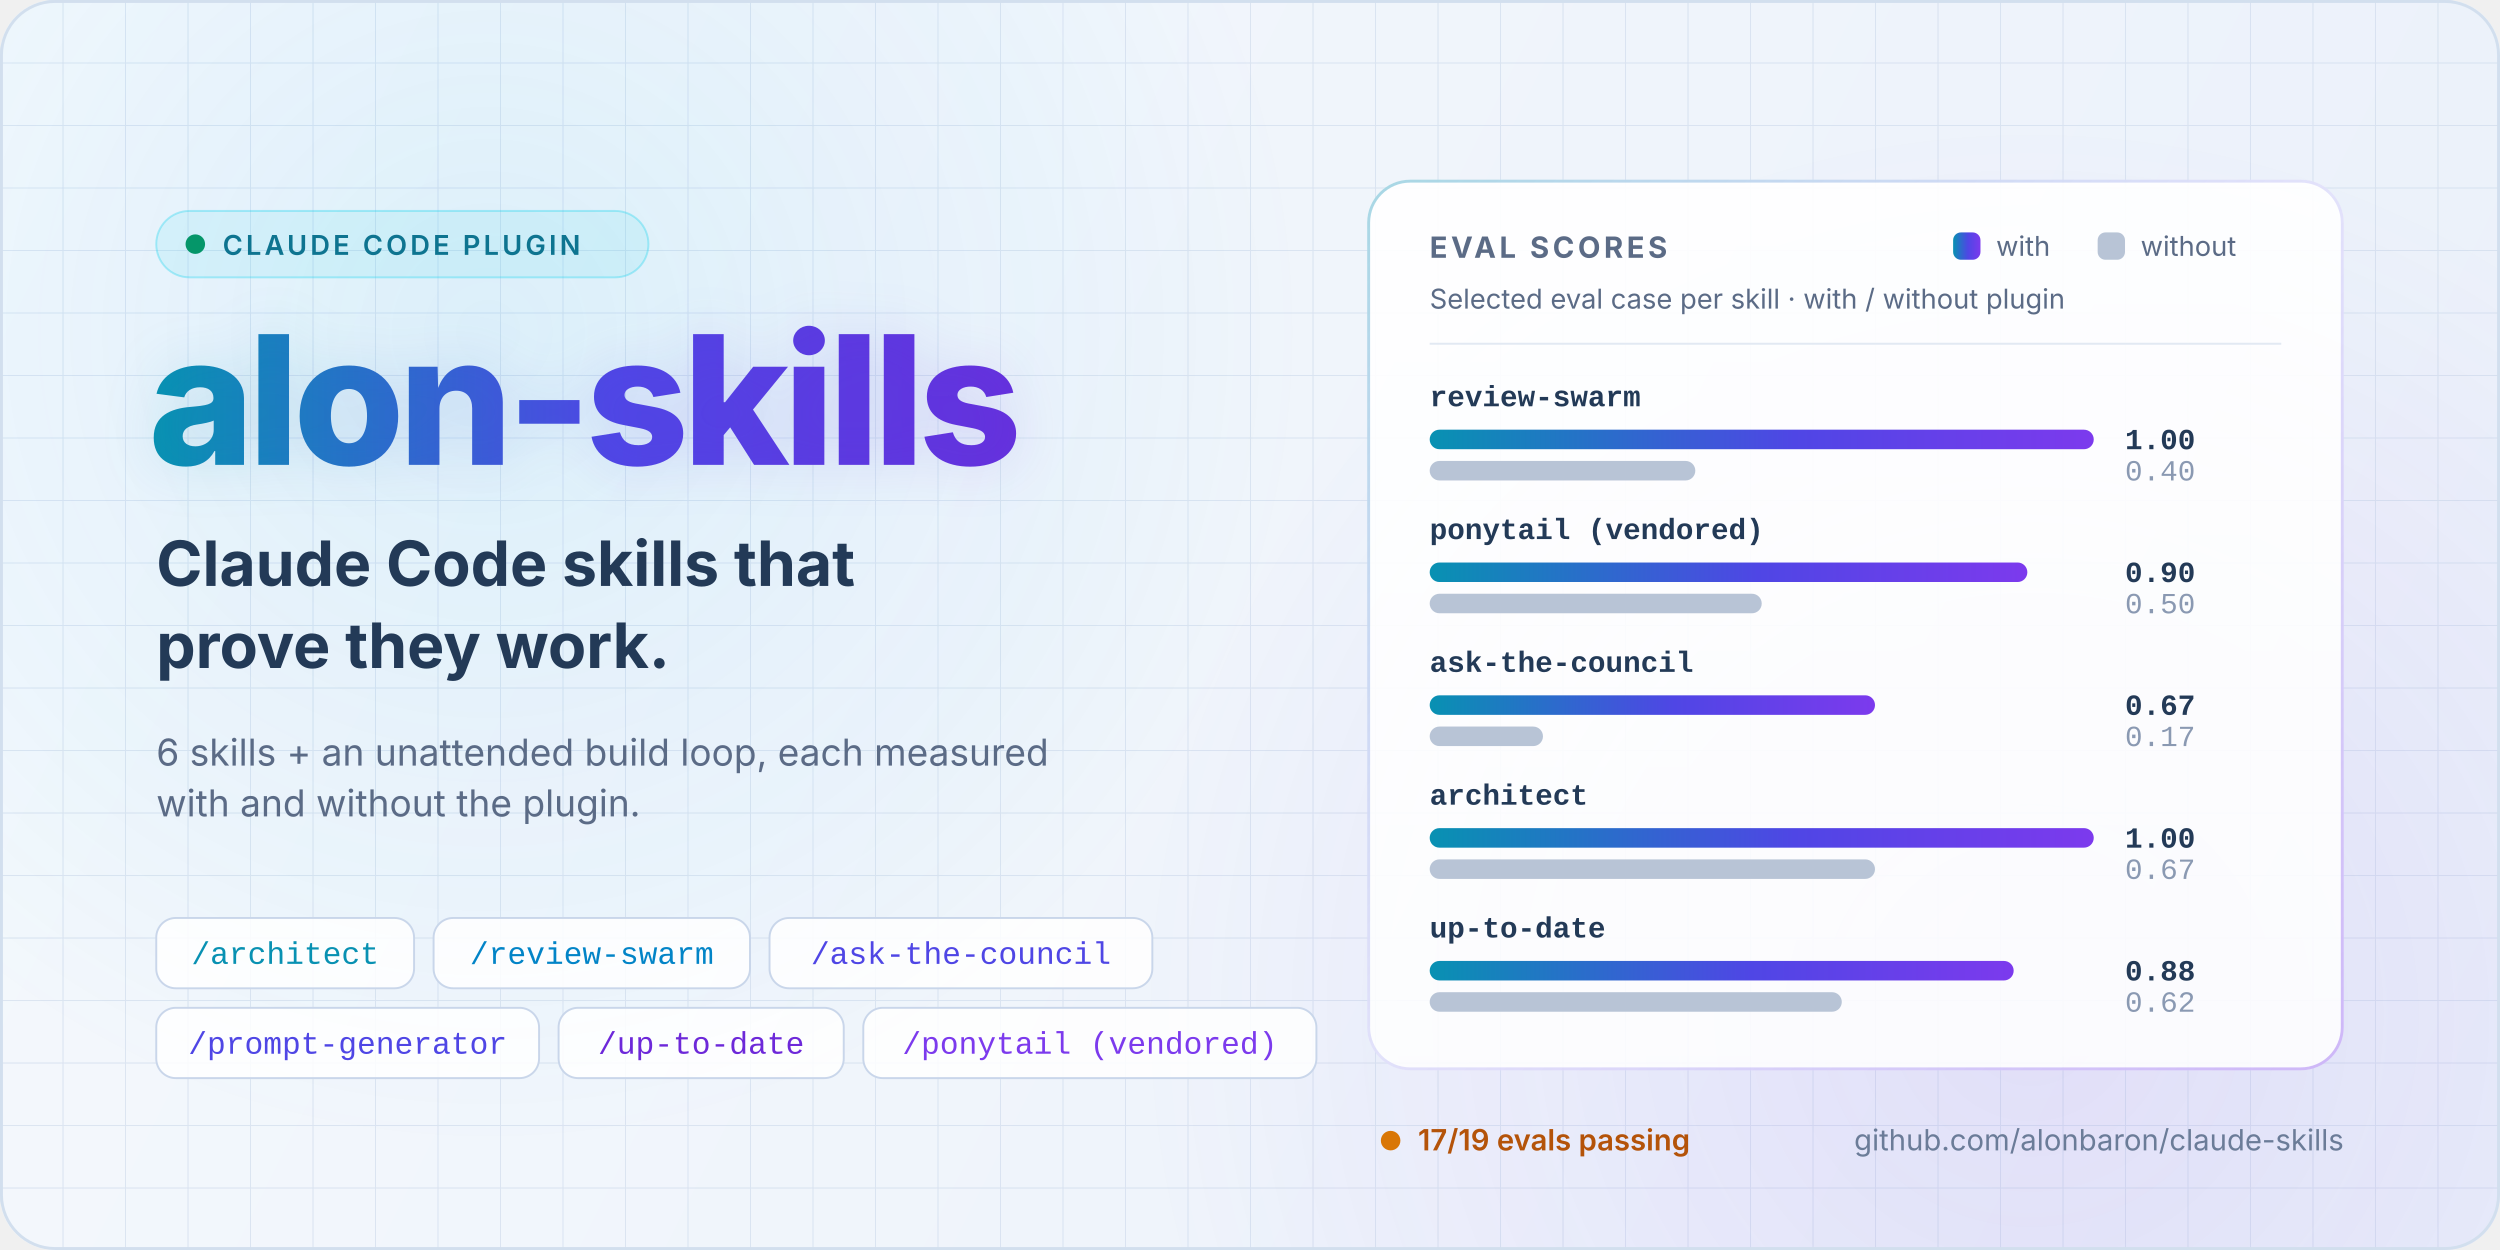
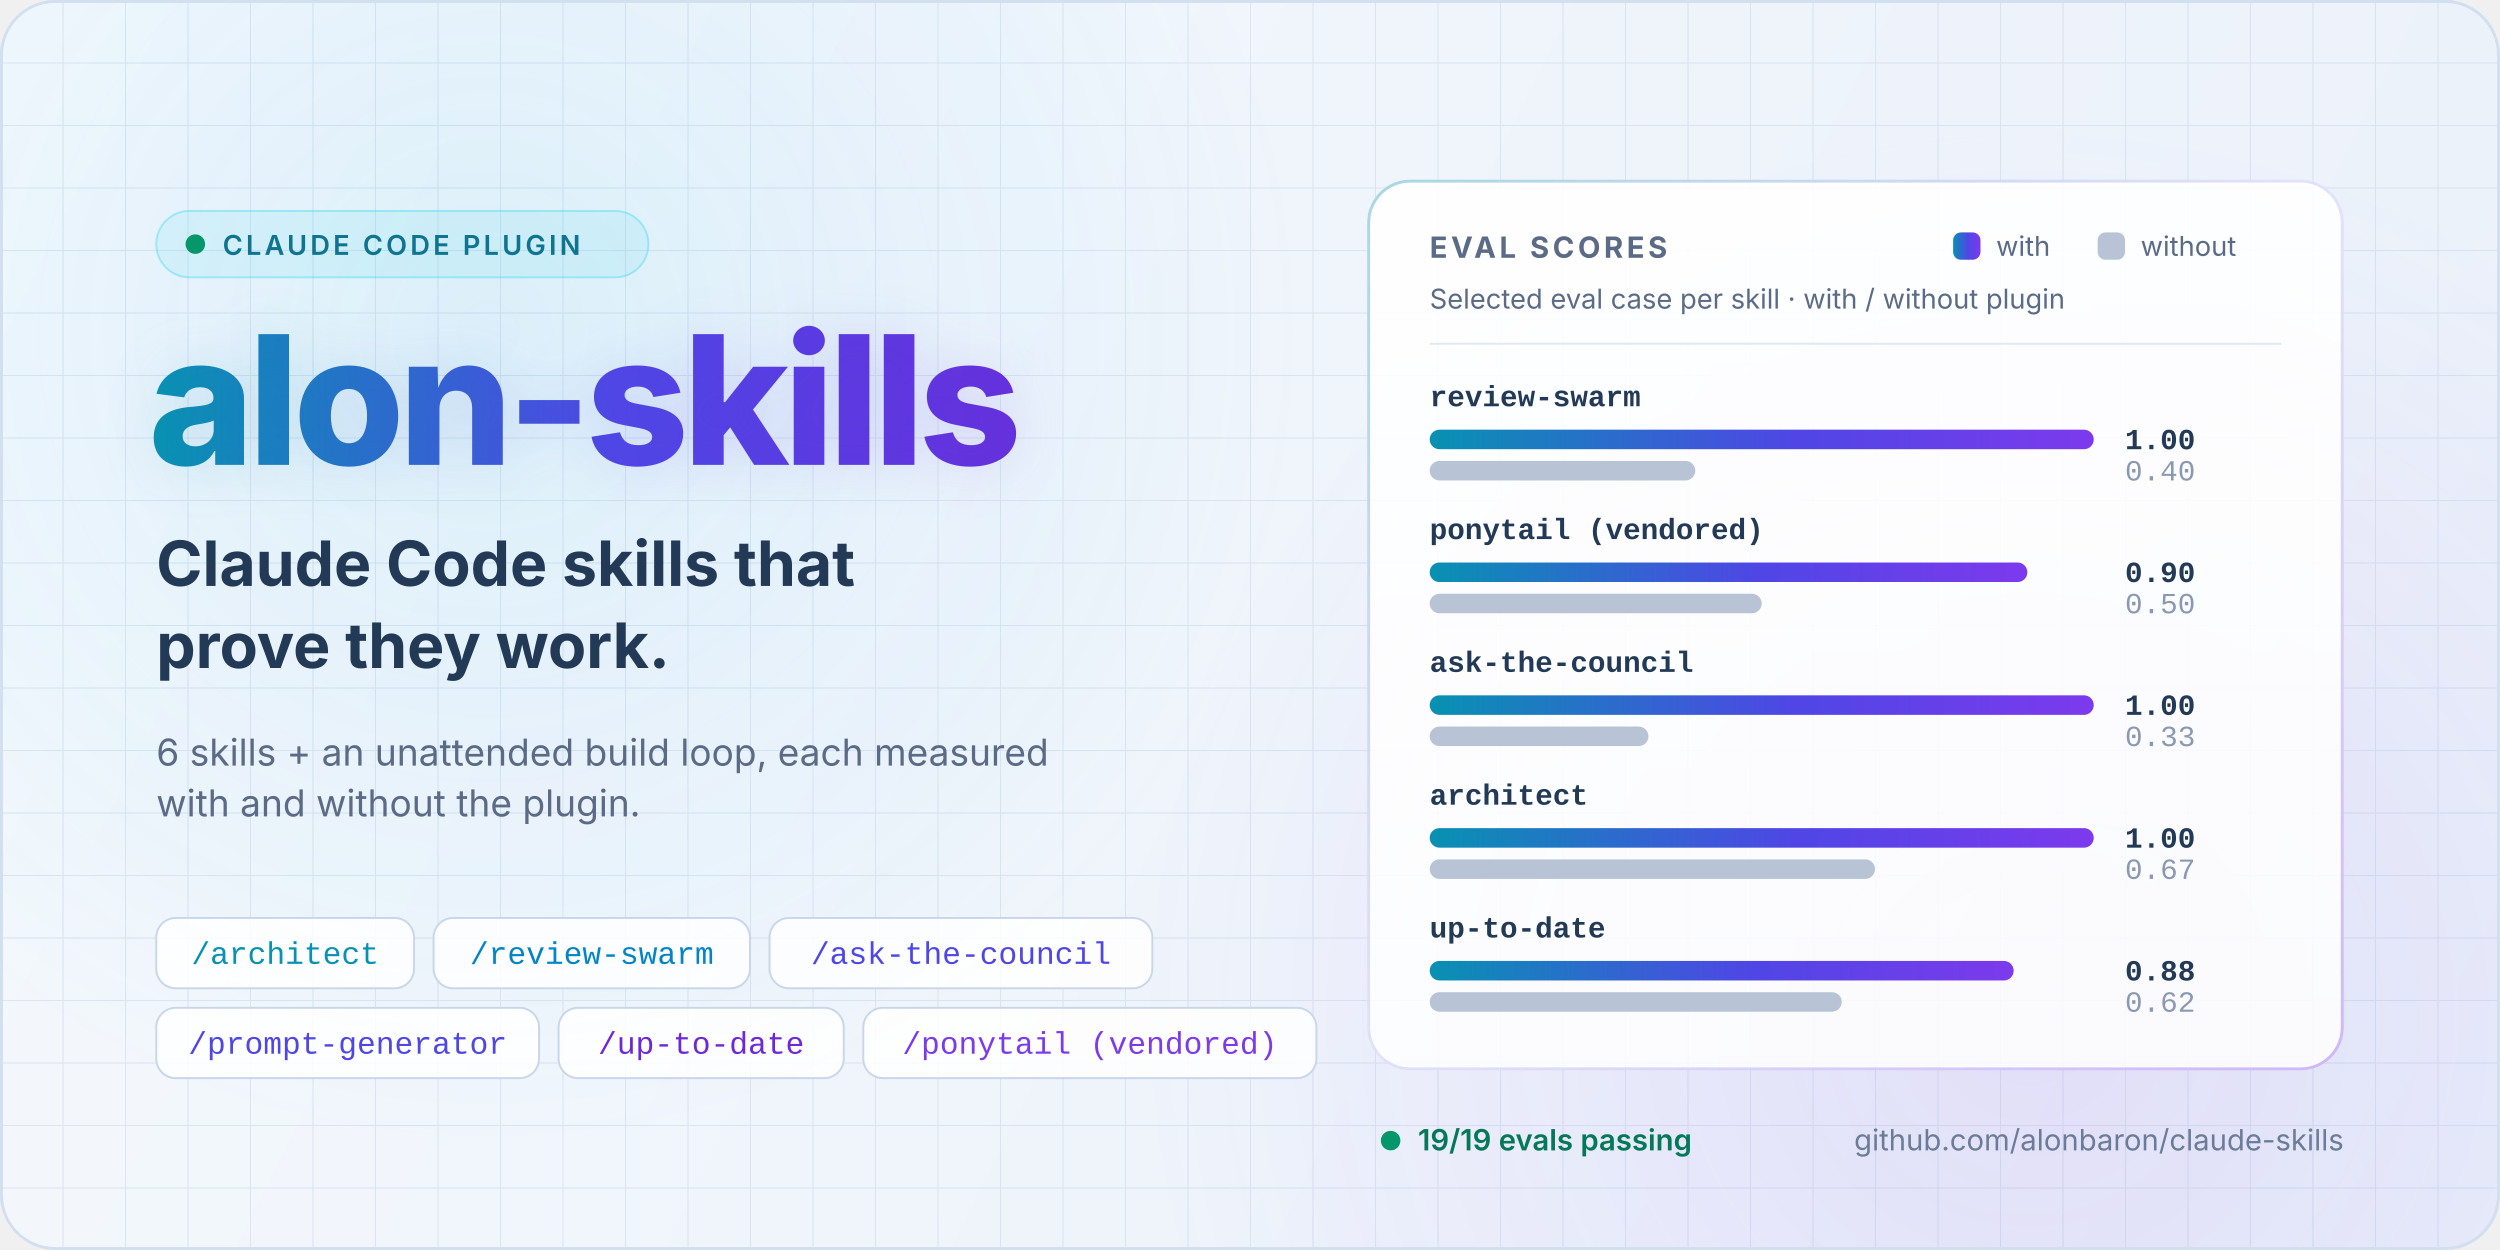
<svg xmlns="http://www.w3.org/2000/svg" width="1280" height="640" viewBox="0 0 1280 640" role="img" aria-labelledby="t d">
  <defs>
    <linearGradient id="bg" x1="0" y1="0" x2="1280" y2="640" gradientUnits="userSpaceOnUse">
      <stop stop-color="#F5F9FD" />
      <stop offset=".55" stop-color="#EFF4FB" />
      <stop offset="1" stop-color="#EAF0FA" />
    </linearGradient>
    <radialGradient id="glowA" cx="250" cy="170" r="420" gradientUnits="userSpaceOnUse">
      <stop stop-color="#0EA5E9" stop-opacity=".10" />
      <stop offset="1" stop-color="#0EA5E9" stop-opacity="0" />
    </radialGradient>
    <radialGradient id="glowB" cx="1040" cy="520" r="460" gradientUnits="userSpaceOnUse">
      <stop stop-color="#7C3AED" stop-opacity=".10" />
      <stop offset="1" stop-color="#7C3AED" stop-opacity="0" />
    </radialGradient>
    <linearGradient id="brand" x1="80" y1="0" x2="600" y2="0" gradientUnits="userSpaceOnUse">
      <stop stop-color="#0891B2" />
      <stop offset=".45" stop-color="#4F46E5" />
      <stop offset="1" stop-color="#6D28D9" />
    </linearGradient>
    <linearGradient id="bar" x1="0" y1="0" x2="1" y2="0">
      <stop stop-color="#0891B2" />
      <stop offset=".55" stop-color="#4F46E5" />
      <stop offset="1" stop-color="#7C3AED" />
    </linearGradient>
    <linearGradient id="card" x1="0" y1="0" x2="0" y2="1">
      <stop stop-color="#FFFFFF" stop-opacity=".92" />
      <stop offset="1" stop-color="#FFFFFF" stop-opacity=".86" />
    </linearGradient>
    <linearGradient id="cardEdge" x1="0" y1="0" x2="1" y2="1">
      <stop stop-color="#0891B2" stop-opacity=".35" />
      <stop offset=".5" stop-color="#4F46E5" stop-opacity=".15" />
      <stop offset="1" stop-color="#7C3AED" stop-opacity=".35" />
    </linearGradient>
    <pattern id="grid" width="32" height="32" patternUnits="userSpaceOnUse">
      <path d="M32 0H0V32" fill="none" stroke="#C4D3E6" stroke-opacity=".5" stroke-width="1" />
    </pattern>
    <filter id="soft" x="-20%" y="-40%" width="140%" height="180%">
      <feGaussianBlur stdDeviation="14" />
    </filter>
  </defs>
  <rect width="1280" height="640" rx="28" fill="url(#bg)" />
  <rect width="1280" height="640" rx="28" fill="url(#grid)" />
  <rect width="1280" height="640" rx="28" fill="url(#glowA)" />
  <rect width="1280" height="640" rx="28" fill="url(#glowB)" />
  <rect x=".75" y=".75" width="1278.5" height="638.5" rx="27.5" fill="none" stroke="#D2DFEE" stroke-width="1.5" />
  <g font-family="ui-sans-serif, -apple-system, BlinkMacSystemFont, 'Segoe UI', Inter, Helvetica, Arial, sans-serif">
    <g transform="translate(80 108)">
      <rect width="252" height="34" rx="17" fill="#22D3EE" fill-opacity=".10" stroke="#22D3EE" stroke-opacity=".35" />
      <circle cx="20" cy="17" r="5" fill="#059669" />
      <text x="34" y="22.5" font-size="14" font-weight="600" letter-spacing="1.6" fill="#0E7490">CLAUDE CODE PLUGIN</text>
    </g>
    <text x="76" y="238" font-size="92" font-weight="800" letter-spacing="-3" fill="url(#brand)">alon-skills</text>
    <text x="76" y="238" font-size="92" font-weight="800" letter-spacing="-3" fill="url(#brand)" opacity=".15" filter="url(#soft)">alon-skills</text>
    <text x="80" y="300" font-size="32" font-weight="700" fill="#233A57">Claude Code skills that</text>
    <text x="80" y="342" font-size="32" font-weight="700" fill="#233A57">prove they work.</text>
    <text x="80" y="392" font-size="19" fill="#5B6B86">6 skills + an unattended build loop, each measured</text>
    <text x="80" y="418" font-size="19" fill="#5B6B86">with and without the plugin.</text>
  </g>
  <g font-family="ui-monospace, SFMono-Regular, Menlo, Consolas, 'Liberation Mono', monospace" font-size="16" font-weight="500">
    <g transform="translate(80 470)">
      <rect width="132" height="36" rx="10" fill="#FFFFFF" fill-opacity=".85" stroke="#C9D6EA" />
      <text x="66" y="23.5" text-anchor="middle" fill="#0891B2">/architect</text>
    </g>
    <g transform="translate(222 470)">
      <rect width="162" height="36" rx="10" fill="#FFFFFF" fill-opacity=".85" stroke="#C9D6EA" />
      <text x="81" y="23.5" text-anchor="middle" fill="#0284C7">/review-swarm</text>
    </g>
    <g transform="translate(394 470)">
      <rect width="196" height="36" rx="10" fill="#FFFFFF" fill-opacity=".85" stroke="#C9D6EA" />
      <text x="98" y="23.5" text-anchor="middle" fill="#4F46E5">/ask-the-council</text>
    </g>
    <g transform="translate(80 516)">
      <rect width="196" height="36" rx="10" fill="#FFFFFF" fill-opacity=".85" stroke="#C9D6EA" />
      <text x="98" y="23.5" text-anchor="middle" fill="#4F46E5">/prompt-generator</text>
    </g>
    <g transform="translate(286 516)">
      <rect width="146" height="36" rx="10" fill="#FFFFFF" fill-opacity=".85" stroke="#C9D6EA" />
      <text x="73" y="23.5" text-anchor="middle" fill="#6D28D9">/up-to-date</text>
    </g>
    <g transform="translate(442 516)">
      <rect width="232" height="36" rx="10" fill="#FFFFFF" fill-opacity=".85" stroke="#C9D6EA" />
      <text x="116" y="23.5" text-anchor="middle" fill="#7C3AED">/ponytail (vendored)</text>
    </g>
  </g>
  <g transform="translate(700 92)">
    <rect width="500" height="456" rx="22" fill="url(#card)" />
    <rect x=".75" y=".75" width="498.5" height="454.5" rx="21.25" fill="none" stroke="url(#cardEdge)" stroke-width="1.5" />
    <g font-family="ui-sans-serif, -apple-system, BlinkMacSystemFont, 'Segoe UI', Inter, Helvetica, Arial, sans-serif">
      <text x="32" y="40" font-size="15" font-weight="700" letter-spacing="1.8" fill="#5B6B86">EVAL SCORES</text>
      <g transform="translate(300 27)">
        <rect width="14" height="14" rx="4" fill="url(#bar)" />
        <text x="22" y="12" font-size="14" fill="#5B6B86">with</text>
        <rect x="74" width="14" height="14" rx="4" fill="#B8C4D6" />
        <text x="96" y="12" font-size="14" fill="#5B6B86">without</text>
      </g>
      <text x="32" y="66" font-size="14" fill="#5B6B86">Selected eval case per skill · with / without plugin</text>
      <line x1="32" y1="84" x2="468" y2="84" stroke="#E2E9F3" />
    </g>
    <g font-family="ui-monospace, SFMono-Regular, Menlo, Consolas, 'Liberation Mono', monospace" font-size="15">
      <g transform="translate(32 116)">
        <text y="0" fill="#233A57" font-weight="600">review-swarm</text>
        <rect y="12" width="340" height="10" rx="5" fill="url(#bar)" />
        <text x="356" y="22" fill="#233A57" font-weight="700">1.00</text>
        <rect y="28" width="136" height="10" rx="5" fill="#B8C4D6" />
        <text x="356" y="38" fill="#8A99B2">0.40</text>
      </g>
      <g transform="translate(32 184)">
        <text y="0" fill="#233A57" font-weight="600">ponytail (vendored)</text>
        <rect y="12" width="306" height="10" rx="5" fill="url(#bar)" />
        <text x="356" y="22" fill="#233A57" font-weight="700">0.90</text>
        <rect y="28" width="170" height="10" rx="5" fill="#B8C4D6" />
        <text x="356" y="38" fill="#8A99B2">0.50</text>
      </g>
      <g transform="translate(32 252)">
        <text y="0" fill="#233A57" font-weight="600">ask-the-council</text>
-         <rect y="12" width="228" height="10" rx="5" fill="url(#bar)" />
-         <text x="356" y="22" fill="#233A57" font-weight="700">0.67</text>
-         <rect y="28" width="58" height="10" rx="5" fill="#B8C4D6" />
-         <text x="356" y="38" fill="#8A99B2">0.17</text>
+         <rect y="12" width="340" height="10" rx="5" fill="url(#bar)" />
+         <text x="356" y="22" fill="#233A57" font-weight="700">1.00</text>
+         <rect y="28" width="112" height="10" rx="5" fill="#B8C4D6" />
+         <text x="356" y="38" fill="#8A99B2">0.33</text>
      </g>
      <g transform="translate(32 320)">
        <text y="0" fill="#233A57" font-weight="600">architect</text>
        <rect y="12" width="340" height="10" rx="5" fill="url(#bar)" />
        <text x="356" y="22" fill="#233A57" font-weight="700">1.00</text>
        <rect y="28" width="228" height="10" rx="5" fill="#B8C4D6" />
        <text x="356" y="38" fill="#8A99B2">0.67</text>
      </g>
      <g transform="translate(32 388)">
        <text y="0" fill="#233A57" font-weight="600">up-to-date</text>
        <rect y="12" width="299" height="10" rx="5" fill="url(#bar)" />
        <text x="356" y="22" fill="#233A57" font-weight="700">0.88</text>
        <rect y="28" width="211" height="10" rx="5" fill="#B8C4D6" />
        <text x="356" y="38" fill="#8A99B2">0.62</text>
      </g>
    </g>
  </g>
  <g font-family="ui-sans-serif, -apple-system, BlinkMacSystemFont, 'Segoe UI', Inter, Helvetica, Arial, sans-serif" font-size="15">
-     <circle cx="712" cy="584" r="5" fill="#D97706" />
-     <text x="726" y="589" fill="#B45309" font-weight="600">17/19 evals passing</text>
+     <circle cx="712" cy="584" r="5" fill="#059669" />
+     <text x="726" y="589" fill="#047857" font-weight="600">19/19 evals passing</text>
    <text x="1200" y="589" text-anchor="end" fill="#6B7C98">github.com/alonbaron/claude-skills</text>
  </g>
</svg>
